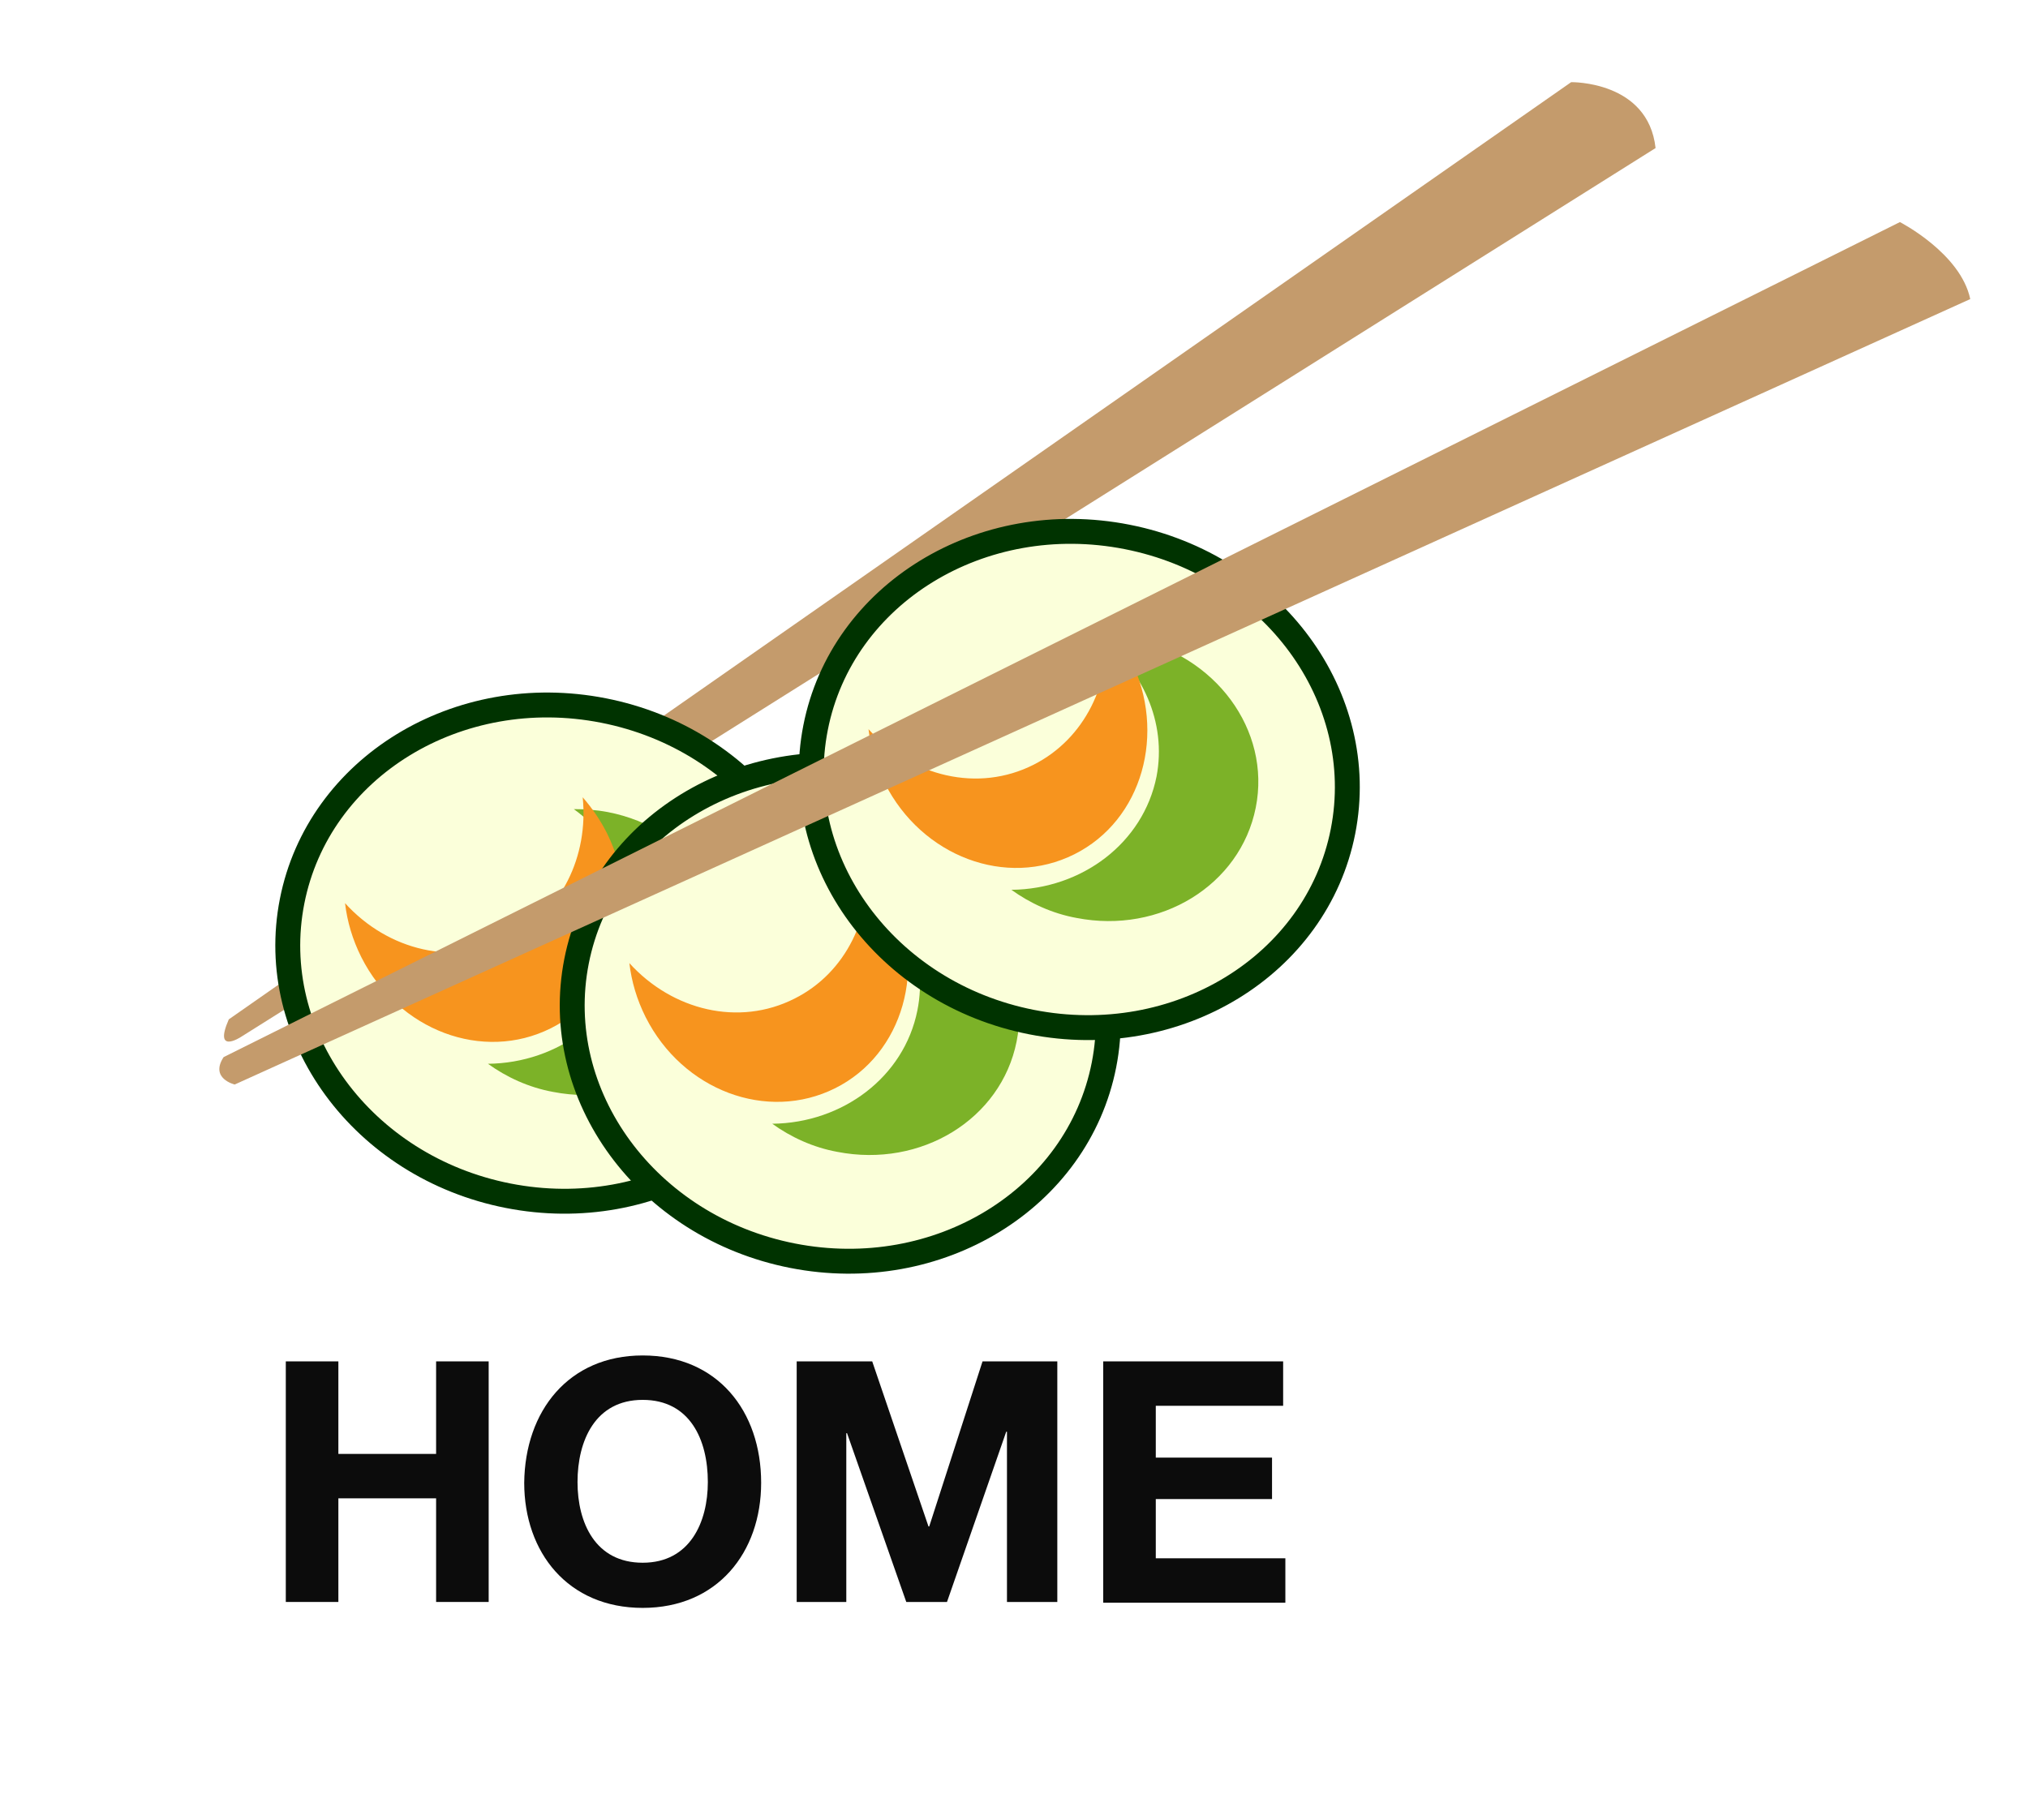
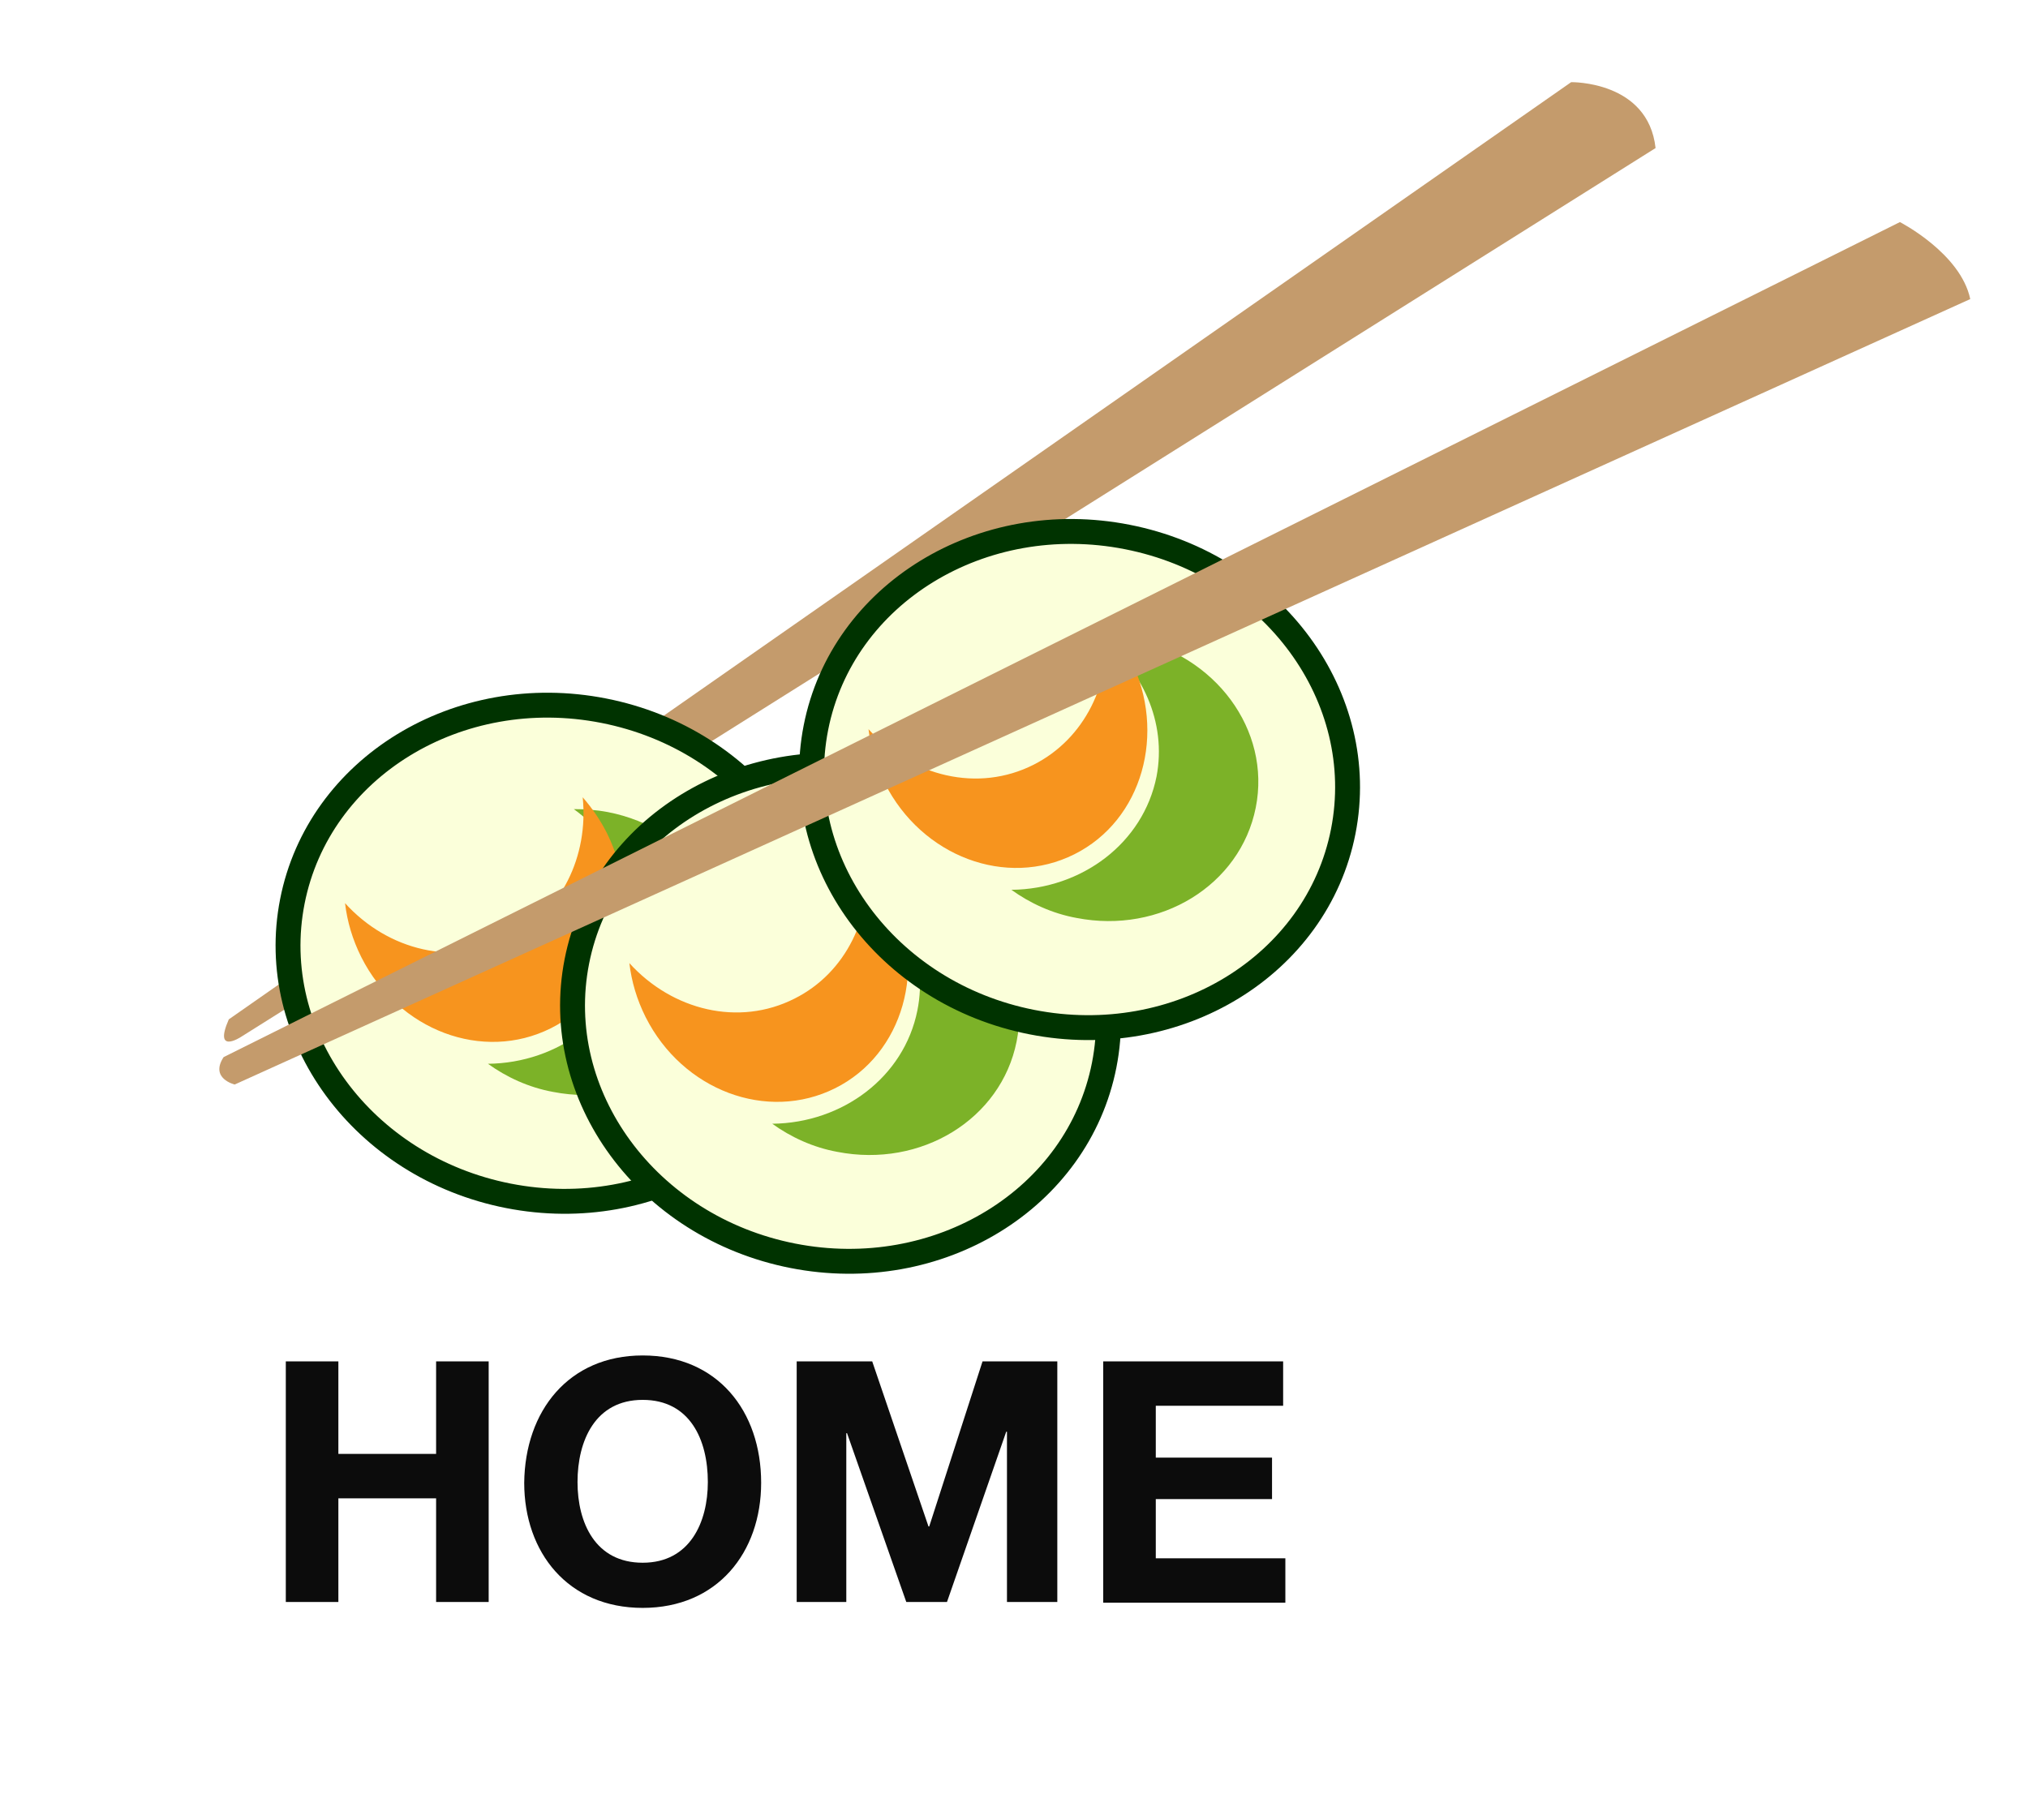
- <svg xmlns="http://www.w3.org/2000/svg" version="1.1" id="Layer_1" x="0px" y="0px" width="273.9px" height="245.8px" viewBox="0 0 273.9 245.8" style="enable-background:new 0 0 273.9 245.8;" xml:space="preserve">
-   <style type="text/css">
- 	.st0{fill:#C49B6C;}
- 	.st1{fill:#FBFFDA;stroke:#003300;stroke-width:3.363;stroke-miterlimit:10;}
- 	.st2{fill:#7CB228;}
- 	.st3{fill:#F7941E;}
- 	.st4{fill:#0C0C0C;}
- </style>
-   <g>
-     <path class="st0" d="M223.6,20L32.5,140.1c0,0-3.7,2.4-1.6-2.4L212.2,11.1C212.2,11.1,222.6,10.9,223.6,20z" />
-     <g>
-       <ellipse transform="matrix(-0.9812 -0.1929 0.1929 -0.9812 123.8117 269.5968)" class="st1" cx="75" cy="128.8" rx="36.3" ry="33.4" />
-       <g>
-         <path class="st2" d="M85.5,128.4c-1.8,9-10.1,15.2-19.6,15.3c2.5,1.8,5.5,3.2,8.8,3.8c11.3,2.2,22.1-4.4,24.2-14.9     s-5.5-20.7-16.8-22.9c-1.6-0.3-3.1-0.4-4.6-0.4C83.6,113.7,86.9,121,85.5,128.4z" />
-         <path class="st3" d="M68.9,126.8c-7.5,3.8-16.5,1.6-22.3-4.8c0.3,2.5,1,4.9,2.2,7.3c5,9.9,16.4,14.2,25.6,9.6     c9.2-4.6,12.5-16.4,7.6-26.3c-0.9-1.8-2-3.4-3.3-4.9C79.5,115.7,75.8,123.3,68.9,126.8z" />
-       </g>
-     </g>
-     <g>
-       <ellipse transform="matrix(-0.9812 -0.1929 0.1929 -0.9812 198.4616 292.9757)" class="st1" cx="113.5" cy="136.8" rx="36.3" ry="33.4" />
-       <g>
-         <path class="st2" d="M123.9,136.5c-1.8,9-10.1,15.2-19.6,15.3c2.5,1.8,5.5,3.2,8.8,3.8c11.3,2.2,22.1-4.4,24.2-14.9     c2.1-10.4-5.5-20.7-16.8-22.9c-1.6-0.3-3.1-0.4-4.6-0.4C122,121.8,125.4,129.1,123.9,136.5z" />
-         <path class="st3" d="M107.3,134.9c-7.5,3.8-16.5,1.6-22.3-4.8c0.3,2.5,1,4.9,2.2,7.3c5,9.9,16.4,14.2,25.6,9.6     c9.2-4.6,12.5-16.4,7.6-26.3c-0.9-1.8-2-3.4-3.3-4.9C117.9,123.7,114.3,131.4,107.3,134.9z" />
-       </g>
-     </g>
-     <g>
-       <ellipse transform="matrix(-0.9812 -0.1929 0.1929 -0.9812 268.4164 236.7231)" class="st1" cx="145.7" cy="105.3" rx="36.3" ry="33.4" />
-       <g>
-         <path class="st2" d="M156.2,104.9c-1.8,9-10.1,15.2-19.6,15.3c2.5,1.8,5.5,3.2,8.8,3.8c11.3,2.2,22.1-4.4,24.2-14.9     s-5.5-20.7-16.8-22.9c-1.6-0.3-3.1-0.4-4.6-0.4C154.3,90.3,157.6,97.6,156.2,104.9z" />
-         <path class="st3" d="M139.6,103.3c-7.5,3.8-16.5,1.6-22.3-4.8c0.3,2.5,1,4.9,2.2,7.3c5,9.9,16.4,14.2,25.6,9.6     c9.2-4.6,12.5-16.4,7.6-26.3c-0.9-1.8-2-3.4-3.3-4.9C150.2,92.2,146.5,99.8,139.6,103.3z" />
-       </g>
-     </g>
-     <path class="st0" d="M266.1,40.4L31.7,146.5c0,0-3.4-0.8-1.5-3.7L256.6,30C256.6,30,264.8,34.2,266.1,40.4z" />
-   </g>
-   <g>
-     <path class="st4" d="M38.6,183.9h7.1v12.5h13.2v-12.5H66v32.5h-7.1v-14H45.7v14h-7.1V183.9z" />
-     <path class="st4" d="M86.8,183.1c10.1,0,16,7.5,16,17.2c0,9.4-5.9,16.9-16,16.9c-10.1,0-16-7.5-16-16.9   C70.9,190.6,76.8,183.1,86.8,183.1z M86.8,211.1c6.4,0,8.8-5.5,8.8-10.9c0-5.7-2.4-11.1-8.8-11.1s-8.8,5.5-8.8,11.1   C78,205.7,80.4,211.1,86.8,211.1z" />
-     <path class="st4" d="M107.7,183.9h10.1l7.6,22.3h0.1l7.2-22.3h10.1v32.5H136v-23h-0.1l-8,23h-5.5l-8-22.8h-0.1v22.8h-6.7V183.9z" />
-     <path class="st4" d="M149,183.9h24.3v6h-17.2v7h15.7v5.6h-15.7v8h17.5v6H149V183.9z" />
-   </g>
-   <g>
- </g>
-   <g>
- </g>
-   <g>
- </g>
-   <g>
- </g>
-   <g>
- </g>
-   <g>
- </g>
-   <g>
- </g>
-   <g>
- </g>
-   <g>
- </g>
-   <g>
- </g>
-   <g>
- </g>
-   <g>
- </g>
-   <g>
- </g>
-   <g>
- </g>
-   <g>
- </g>
+ <svg xmlns="http://www.w3.org/2000/svg" width="273.9" height="245.8" viewBox="0 0 273.9 245.8">
+   <style type="text/css">.st0{fill:#C49B6C;} .st1{fill:#FBFFDA;stroke:#003300;stroke-width:3.363;stroke-miterlimit:10;} .st2{fill:#7CB228;} .st3{fill:#F7941E;} .st4{fill:#0C0C0C;}</style>
+   <path class="st0" d="M223.6 20l-191.1 120.1s-3.7 2.4-1.6-2.4l181.3-126.6s10.4-.2 11.4 8.9z" />
+   <ellipse transform="matrix(-.981 -.193 .193 -.981 123.812 269.597)" class="st1" cx="75" cy="128.8" rx="36.3" ry="33.4" />
+   <path class="st2" d="M85.5 128.4c-1.8 9-10.1 15.2-19.6 15.3 2.5 1.8 5.5 3.2 8.8 3.8 11.3 2.2 22.1-4.4 24.2-14.9s-5.5-20.7-16.8-22.9c-1.6-.3-3.1-.4-4.6-.4 6.1 4.4 9.4 11.7 8 19.1z" />
+   <path class="st3" d="M68.9 126.8c-7.5 3.8-16.5 1.6-22.3-4.8.3 2.5 1 4.9 2.2 7.3 5 9.9 16.4 14.2 25.6 9.6 9.2-4.6 12.5-16.4 7.6-26.3-.9-1.8-2-3.4-3.3-4.9.8 8-2.9 15.6-9.8 19.1z" />
+   <ellipse transform="matrix(-.981 -.193 .193 -.981 198.462 292.976)" class="st1" cx="113.5" cy="136.8" rx="36.3" ry="33.4" />
+   <path class="st2" d="M123.9 136.5c-1.8 9-10.1 15.2-19.6 15.3 2.5 1.8 5.5 3.2 8.8 3.8 11.3 2.2 22.1-4.4 24.2-14.9 2.1-10.4-5.5-20.7-16.8-22.9-1.6-.3-3.1-.4-4.6-.4 6.1 4.4 9.5 11.7 8 19.1z" />
+   <path class="st3" d="M107.3 134.9c-7.5 3.8-16.5 1.6-22.3-4.8.3 2.5 1 4.9 2.2 7.3 5 9.9 16.4 14.2 25.6 9.6 9.2-4.6 12.5-16.4 7.6-26.3-.9-1.8-2-3.4-3.3-4.9.8 7.9-2.8 15.6-9.8 19.1z" />
+   <ellipse transform="matrix(-.981 -.193 .193 -.981 268.416 236.723)" class="st1" cx="145.7" cy="105.3" rx="36.3" ry="33.4" />
+   <path class="st2" d="M156.2 104.9c-1.8 9-10.1 15.2-19.6 15.3 2.5 1.8 5.5 3.2 8.8 3.8 11.3 2.2 22.1-4.4 24.2-14.9s-5.5-20.7-16.8-22.9c-1.6-.3-3.1-.4-4.6-.4 6.1 4.5 9.4 11.8 8 19.1z" />
+   <path class="st3" d="M139.6 103.3c-7.5 3.8-16.5 1.6-22.3-4.8.3 2.5 1 4.9 2.2 7.3 5 9.9 16.4 14.2 25.6 9.6 9.2-4.6 12.5-16.4 7.6-26.3-.9-1.8-2-3.4-3.3-4.9.8 8-2.9 15.6-9.8 19.1z" />
+   <path class="st0" d="M266.1 40.4l-234.4 106.1s-3.4-.8-1.5-3.7l226.4-112.8s8.2 4.2 9.5 10.4z" />
+   <path class="st4" d="M38.6 183.9h7.1v12.5h13.2v-12.5h7.1v32.5h-7.1v-14h-13.2v14h-7.1v-32.5zM86.8 183.1c10.1 0 16 7.5 16 17.2 0 9.4-5.9 16.9-16 16.9s-16-7.5-16-16.9c.1-9.7 6-17.2 16-17.2zm0 28c6.4 0 8.8-5.5 8.8-10.9 0-5.7-2.4-11.1-8.8-11.1s-8.8 5.5-8.8 11.1c0 5.5 2.4 10.9 8.8 10.9zM107.7 183.9h10.1l7.6 22.3h.1l7.2-22.3h10.1v32.5h-6.8v-23h-.1l-8 23h-5.5l-8-22.8h-.1v22.8h-6.7v-32.5zM149 183.9h24.3v6h-17.2v7h15.7v5.6h-15.7v8h17.5v6h-24.6v-32.6z" />
</svg>
